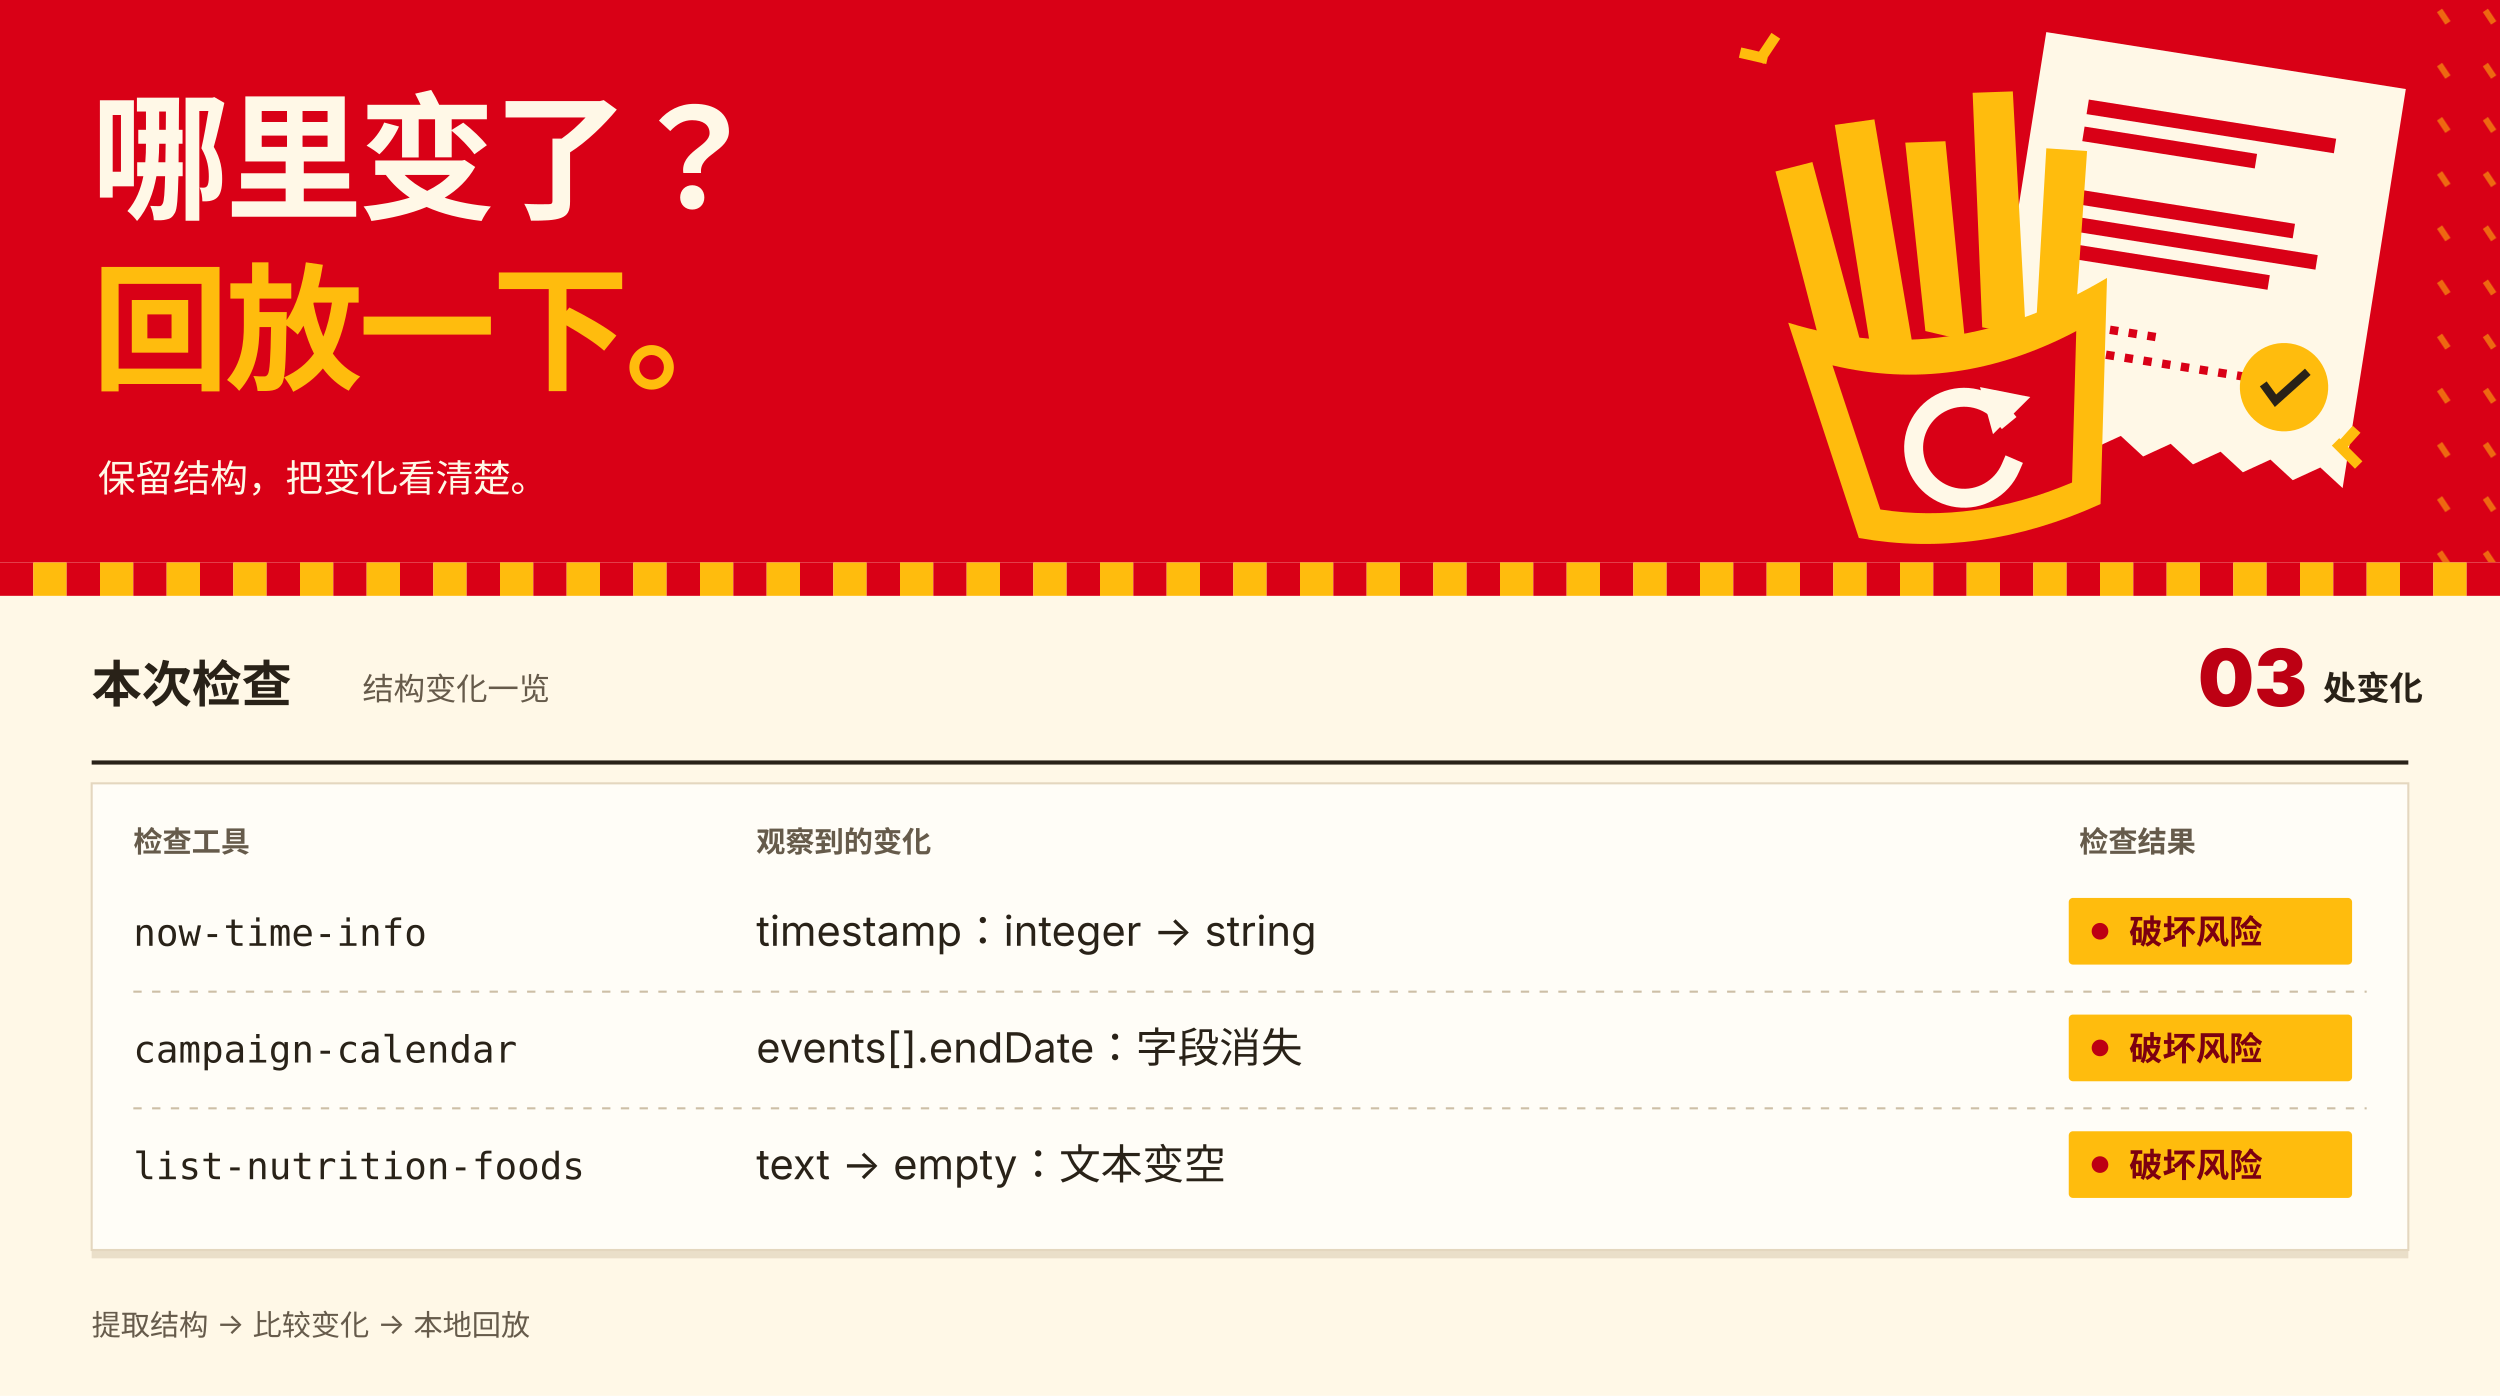
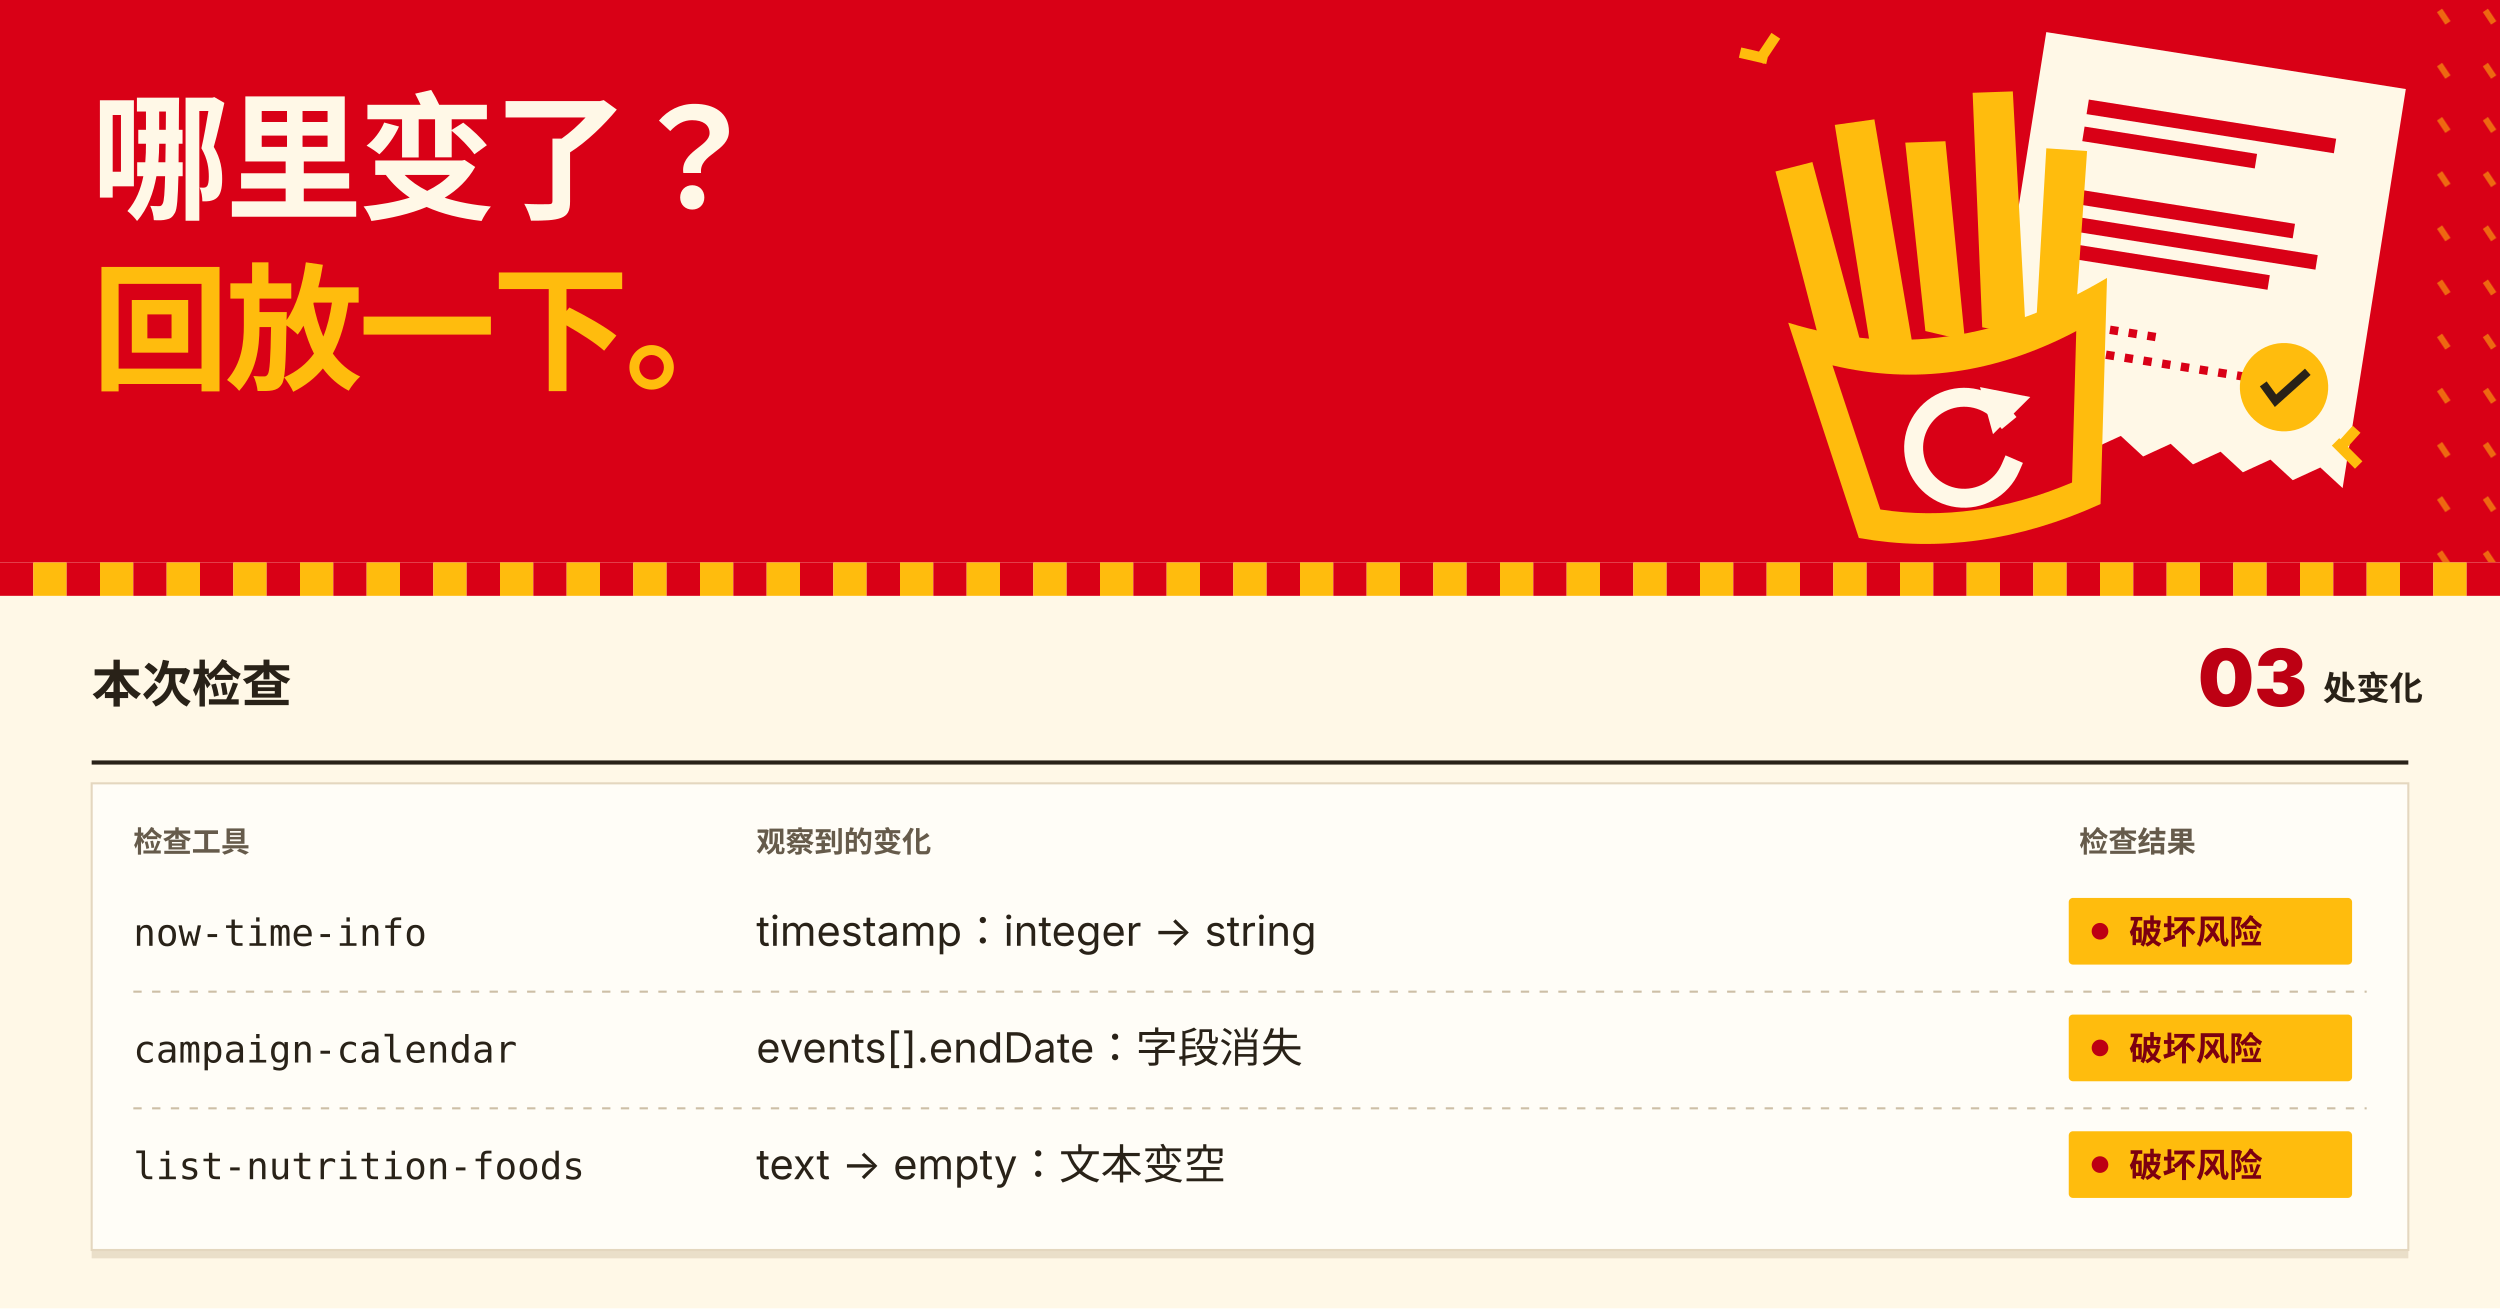
- <svg xmlns="http://www.w3.org/2000/svg" width="1200" height="670" viewBox="0 0 1200 670" role="img" aria-labelledby="title desc">
+ <svg xmlns="http://www.w3.org/2000/svg" width="1200" height="628" viewBox="0 0 1200 628" role="img" aria-labelledby="title desc">
  <defs>
    <pattern id="sesame" width="22" height="26" patternUnits="userSpaceOnUse">
      <path d="m5 5 4 6" stroke="#ffbc0d" stroke-width="3" />
    </pattern>
  </defs>
-   <rect width="1200" height="670" fill="#fff8e7" />
+   <rect width="1200" height="628" fill="#fff8e7" />
  <rect width="1200" height="270" fill="#d90016" />
  <rect x="1160" width="40" height="270" fill="url(#sesame)" opacity=".55" />
  <g font-family="-apple-system,BlinkMacSystemFont,Segoe UI,PingFang SC,Microsoft YaHei,sans-serif" fill="#292218">
    <text x="44" y="100" fill="#fff8e7" font-size="66" font-weight="900" letter-spacing="-2">哪里变了？</text>
    <text x="44" y="182" fill="#ffbc0d" font-size="66" font-weight="900" letter-spacing="-2">回放一下。</text>
-     <text x="47" y="236" fill="#fff8e7" font-size="18">保留结构，把变化看清楚。</text>
    <g transform="translate(812 0) scale(1.01)">
      <g transform="translate(113 22) rotate(9 115 110)">
        <path d="M38 4H211V196L199 188L187 196L175 188L163 196L151 188L139 196L127 188   L115 196L103 188L91 196L79 188L67 196L55 188L38 196Z" fill="#fff8e7" />
        <path d="M63 36H182M63 49H146M63 79H169M63 92H182M63 105H161" stroke="#d90016" stroke-width="7" />
        <path d="M63 139H117M63 151H163" stroke="#d90016" stroke-width="4" stroke-dasharray="4 5" />
        <circle cx="176" cy="153" r="21" fill="#ffbc0d" />
        <path d="m166 153 7 7 13-16" fill="none" stroke="#292218" stroke-width="4" />
      </g>
      <g transform="translate(22 47) rotate(-8 98 102)">
        <path d="M38 111 28 24 46 22 57 112M61 110 59 6 78 6 81 113   M88 109 91 19 110 21 106 116M115 111 126 0 145 2 135 118   M140 116 157 31 176 35 158 120" fill="#ffbc0d" />
        <path d="M24 96Q96 130 177 96L159 202Q98 220 43 202Z" fill="#ffbc0d" />
        <path d="M42 119Q98 141 159 119L147 190Q98 203 55 190Z" fill="#d90016" />
        <path d="M119 154a24 24 0 1 0 0 25" fill="none" stroke="#fff8e7" stroke-width="9" stroke-linecap="square" />
        <path d="m110 139 23 8-20 15Z" fill="#fff8e7" />
      </g>
      <path d="m32 29 8-12m-17 8 13 3M306 210l11 11m-1-17-9 10" stroke="#ffbc0d" stroke-width="5" />
    </g>
    <rect x="0" y="270" width="16" height="16" fill="#d90016" />
    <rect x="16" y="270" width="16" height="16" fill="#ffbc0d" />
    <rect x="32" y="270" width="16" height="16" fill="#d90016" />
    <rect x="48" y="270" width="16" height="16" fill="#ffbc0d" />
    <rect x="64" y="270" width="16" height="16" fill="#d90016" />
    <rect x="80" y="270" width="16" height="16" fill="#ffbc0d" />
    <rect x="96" y="270" width="16" height="16" fill="#d90016" />
    <rect x="112" y="270" width="16" height="16" fill="#ffbc0d" />
    <rect x="128" y="270" width="16" height="16" fill="#d90016" />
    <rect x="144" y="270" width="16" height="16" fill="#ffbc0d" />
    <rect x="160" y="270" width="16" height="16" fill="#d90016" />
    <rect x="176" y="270" width="16" height="16" fill="#ffbc0d" />
    <rect x="192" y="270" width="16" height="16" fill="#d90016" />
    <rect x="208" y="270" width="16" height="16" fill="#ffbc0d" />
    <rect x="224" y="270" width="16" height="16" fill="#d90016" />
    <rect x="240" y="270" width="16" height="16" fill="#ffbc0d" />
    <rect x="256" y="270" width="16" height="16" fill="#d90016" />
    <rect x="272" y="270" width="16" height="16" fill="#ffbc0d" />
    <rect x="288" y="270" width="16" height="16" fill="#d90016" />
    <rect x="304" y="270" width="16" height="16" fill="#ffbc0d" />
    <rect x="320" y="270" width="16" height="16" fill="#d90016" />
    <rect x="336" y="270" width="16" height="16" fill="#ffbc0d" />
    <rect x="352" y="270" width="16" height="16" fill="#d90016" />
    <rect x="368" y="270" width="16" height="16" fill="#ffbc0d" />
    <rect x="384" y="270" width="16" height="16" fill="#d90016" />
    <rect x="400" y="270" width="16" height="16" fill="#ffbc0d" />
    <rect x="416" y="270" width="16" height="16" fill="#d90016" />
    <rect x="432" y="270" width="16" height="16" fill="#ffbc0d" />
    <rect x="448" y="270" width="16" height="16" fill="#d90016" />
    <rect x="464" y="270" width="16" height="16" fill="#ffbc0d" />
    <rect x="480" y="270" width="16" height="16" fill="#d90016" />
    <rect x="496" y="270" width="16" height="16" fill="#ffbc0d" />
    <rect x="512" y="270" width="16" height="16" fill="#d90016" />
    <rect x="528" y="270" width="16" height="16" fill="#ffbc0d" />
    <rect x="544" y="270" width="16" height="16" fill="#d90016" />
    <rect x="560" y="270" width="16" height="16" fill="#ffbc0d" />
    <rect x="576" y="270" width="16" height="16" fill="#d90016" />
    <rect x="592" y="270" width="16" height="16" fill="#ffbc0d" />
    <rect x="608" y="270" width="16" height="16" fill="#d90016" />
    <rect x="624" y="270" width="16" height="16" fill="#ffbc0d" />
    <rect x="640" y="270" width="16" height="16" fill="#d90016" />
    <rect x="656" y="270" width="16" height="16" fill="#ffbc0d" />
    <rect x="672" y="270" width="16" height="16" fill="#d90016" />
    <rect x="688" y="270" width="16" height="16" fill="#ffbc0d" />
    <rect x="704" y="270" width="16" height="16" fill="#d90016" />
    <rect x="720" y="270" width="16" height="16" fill="#ffbc0d" />
    <rect x="736" y="270" width="16" height="16" fill="#d90016" />
    <rect x="752" y="270" width="16" height="16" fill="#ffbc0d" />
    <rect x="768" y="270" width="16" height="16" fill="#d90016" />
    <rect x="784" y="270" width="16" height="16" fill="#ffbc0d" />
    <rect x="800" y="270" width="16" height="16" fill="#d90016" />
    <rect x="816" y="270" width="16" height="16" fill="#ffbc0d" />
    <rect x="832" y="270" width="16" height="16" fill="#d90016" />
    <rect x="848" y="270" width="16" height="16" fill="#ffbc0d" />
    <rect x="864" y="270" width="16" height="16" fill="#d90016" />
    <rect x="880" y="270" width="16" height="16" fill="#ffbc0d" />
    <rect x="896" y="270" width="16" height="16" fill="#d90016" />
    <rect x="912" y="270" width="16" height="16" fill="#ffbc0d" />
    <rect x="928" y="270" width="16" height="16" fill="#d90016" />
    <rect x="944" y="270" width="16" height="16" fill="#ffbc0d" />
    <rect x="960" y="270" width="16" height="16" fill="#d90016" />
    <rect x="976" y="270" width="16" height="16" fill="#ffbc0d" />
    <rect x="992" y="270" width="16" height="16" fill="#d90016" />
    <rect x="1008" y="270" width="16" height="16" fill="#ffbc0d" />
    <rect x="1024" y="270" width="16" height="16" fill="#d90016" />
    <rect x="1040" y="270" width="16" height="16" fill="#ffbc0d" />
    <rect x="1056" y="270" width="16" height="16" fill="#d90016" />
    <rect x="1072" y="270" width="16" height="16" fill="#ffbc0d" />
    <rect x="1088" y="270" width="16" height="16" fill="#d90016" />
    <rect x="1104" y="270" width="16" height="16" fill="#ffbc0d" />
    <rect x="1120" y="270" width="16" height="16" fill="#d90016" />
    <rect x="1136" y="270" width="16" height="16" fill="#ffbc0d" />
    <rect x="1152" y="270" width="16" height="16" fill="#d90016" />
    <rect x="1168" y="270" width="16" height="16" fill="#ffbc0d" />
    <rect x="1184" y="270" width="16" height="16" fill="#d90016" />
    <text x="44" y="337" font-size="24" font-weight="800">本次检查</text>
-     <text x="174" y="336" font-size="15" fill="#665b4b">结构变化一览</text>
    <text x="1055" y="339" font-size="38" font-weight="850" fill="#bd0013">03</text>
    <text x="1115" y="336" font-size="16" font-weight="700">处变化</text>
    <path d="M44 366H1156" stroke="#292218" stroke-width="2" />
    <rect x="44" y="380" width="1112" height="224" fill="#eadfc9" />
    <rect x="44" y="376" width="1112" height="224" fill="#fffdf7" stroke="#e4d7bf" />
    <g font-size="14" fill="#665b4b" font-weight="600">
      <text x="64" y="409">检查工具</text>
      <text x="363" y="409">观察到的变化</text>
      <text x="998" y="409">检查结果</text>
    </g>
    <text x="64" y="454" font-family="ui-monospace,SFMono-Regular,Consolas,monospace" font-size="18">now-time-info</text>
    <text x="363" y="454" font-size="20">timestamp：integer → string</text>
    <rect x="993" y="431" width="136" height="32" rx="2" fill="#ffbc0d" />
    <circle cx="1008" cy="447" r="4" fill="#bd0013" />
    <text x="1022" y="453" font-size="16" font-weight="700" fill="#7c0010">破坏风险</text>
    <path d="M64 476H1136" stroke="#cdbfa6" stroke-dasharray="4 5" />
    <text x="64" y="510" font-family="ui-monospace,SFMono-Regular,Consolas,monospace" font-size="18">campaign-calendar</text>
    <text x="363" y="510" font-size="20">events[].endDate：字段消失</text>
    <rect x="993" y="487" width="136" height="32" rx="2" fill="#ffbc0d" />
    <circle cx="1008" cy="503" r="4" fill="#bd0013" />
    <text x="1022" y="509" font-size="16" font-weight="700" fill="#7c0010">破坏风险</text>
    <path d="M64 532H1136" stroke="#cdbfa6" stroke-dasharray="4 5" />
    <text x="64" y="566" font-family="ui-monospace,SFMono-Regular,Consolas,monospace" font-size="18">list-nutrition-foods</text>
    <text x="363" y="566" font-size="20">text → empty：文本变空</text>
    <rect x="993" y="543" width="136" height="32" rx="2" fill="#ffbc0d" />
    <circle cx="1008" cy="559" r="4" fill="#bd0013" />
    <text x="1022" y="565" font-size="16" font-weight="700" fill="#7c0010">破坏风险</text>
-     <text x="44" y="641" font-size="14" fill="#665b4b">提取结构 → 比较变化 → 本地回放</text>
  </g>
</svg>
